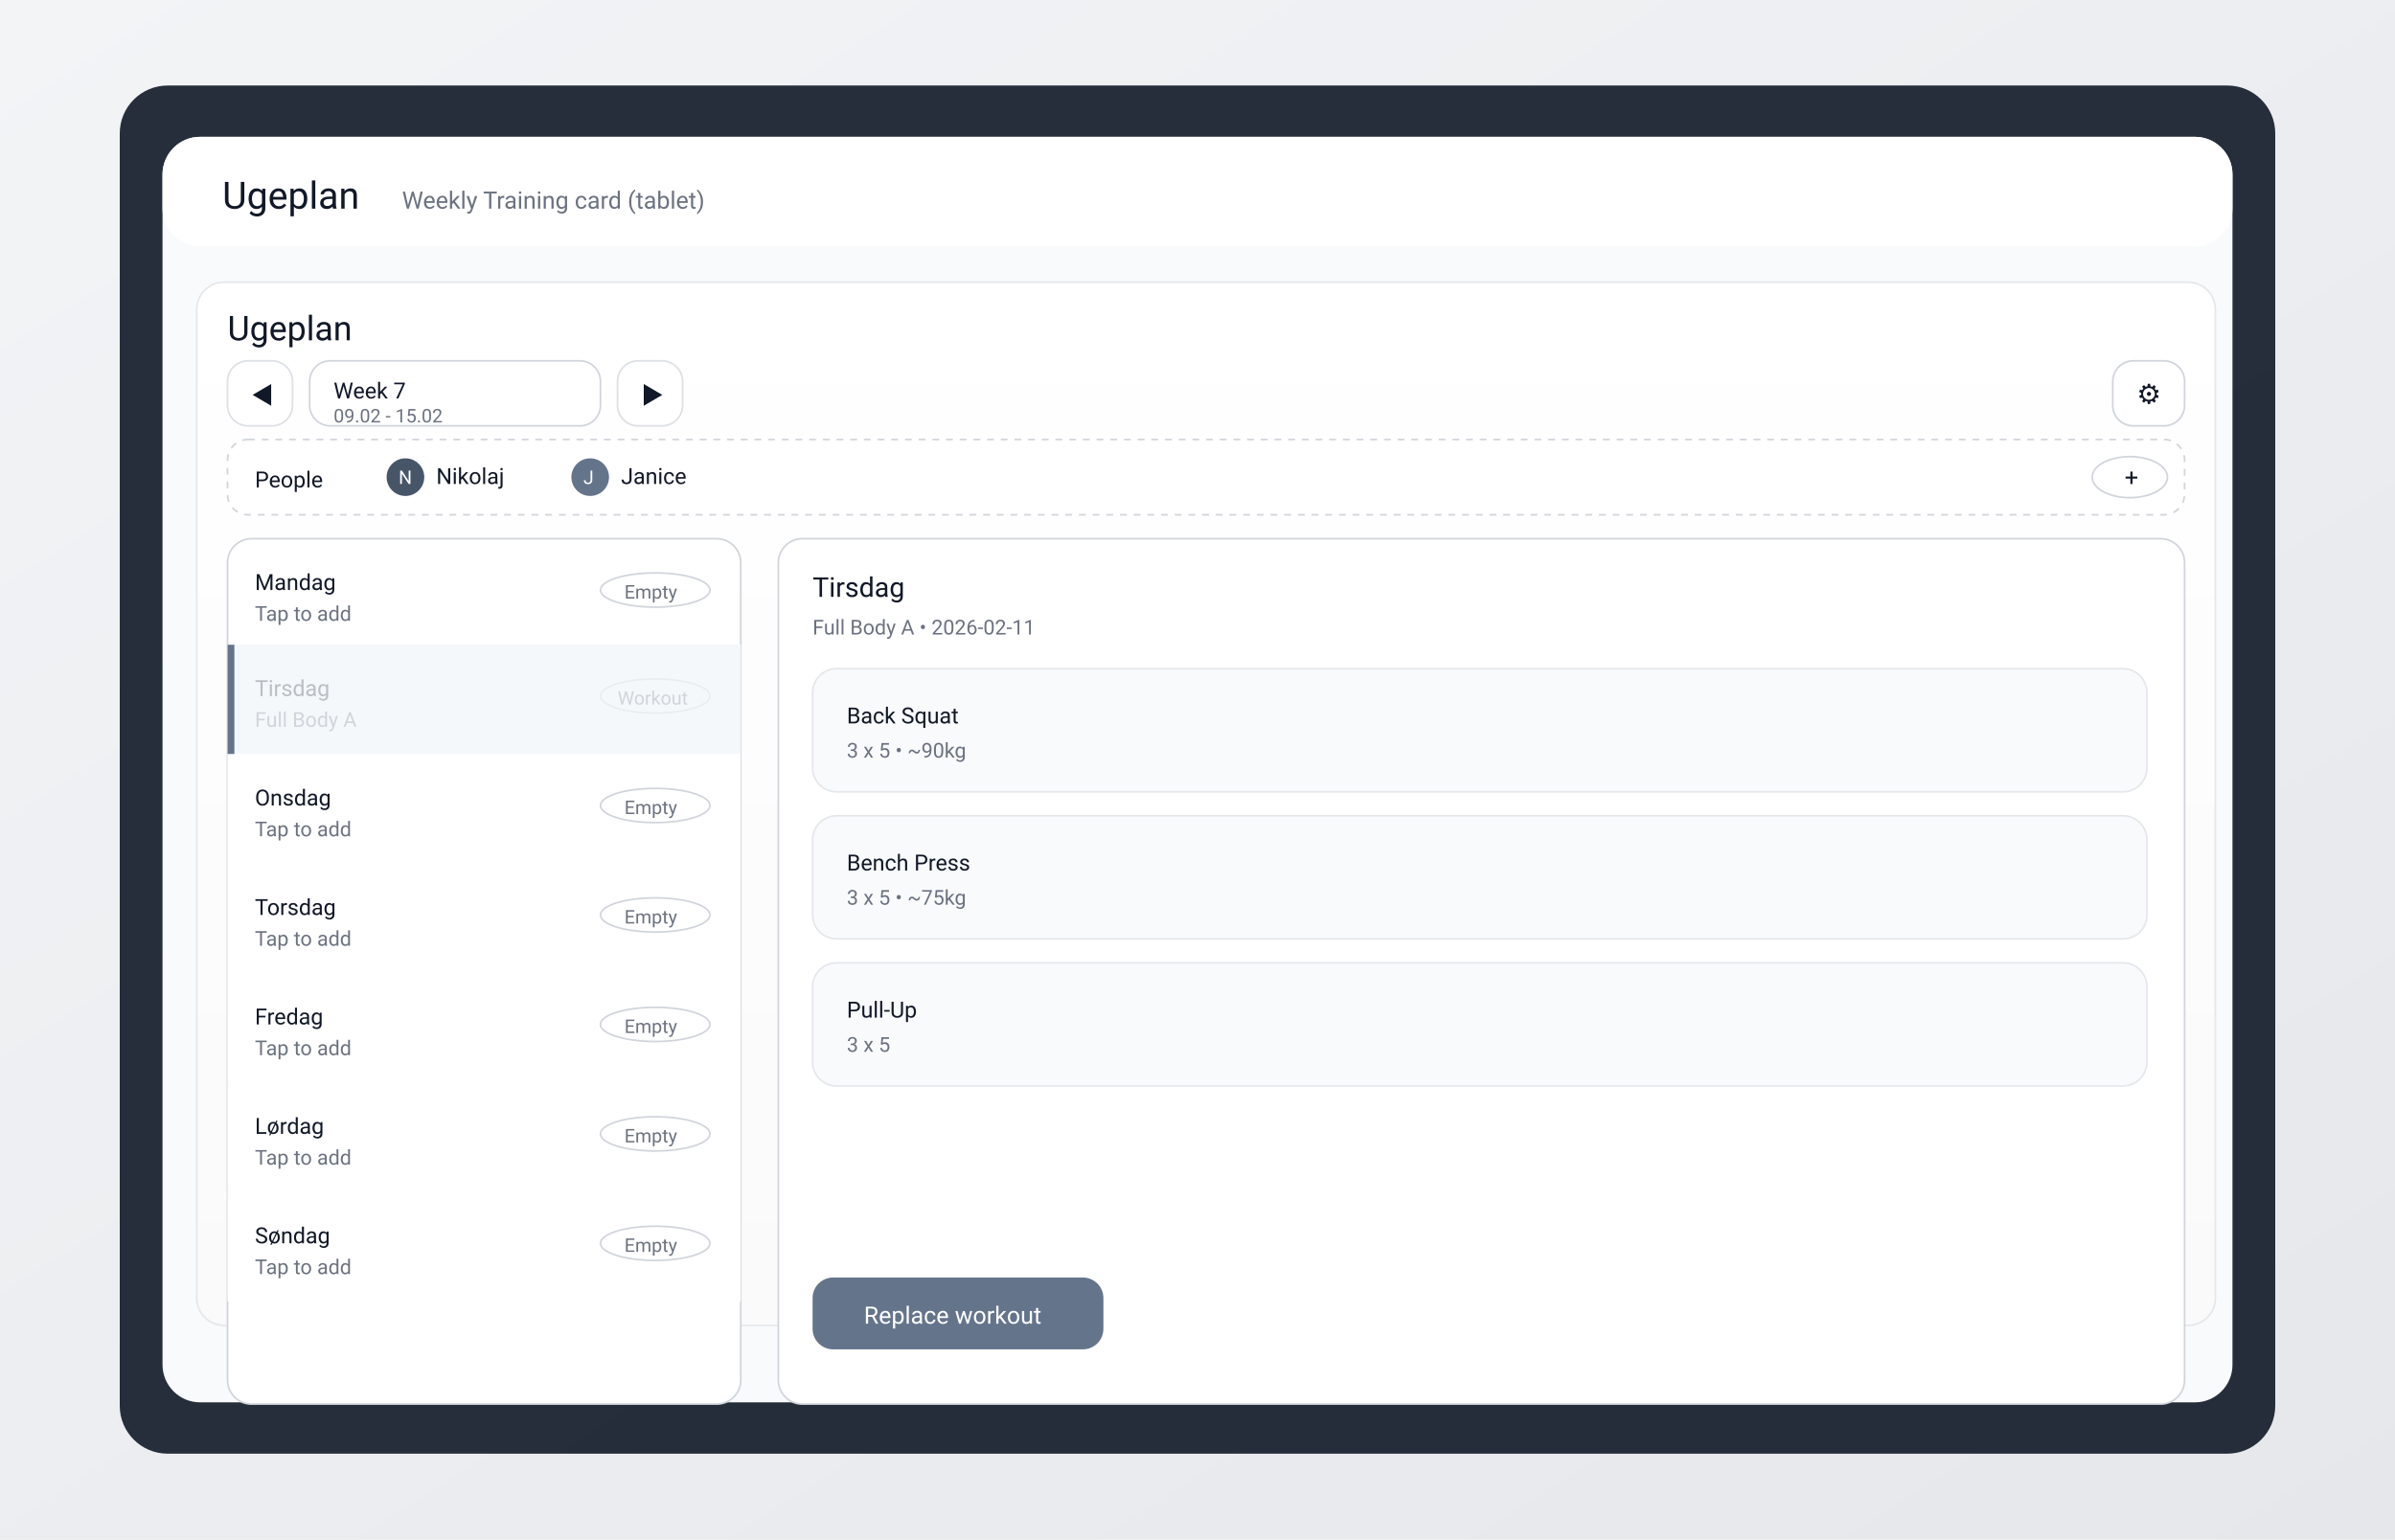
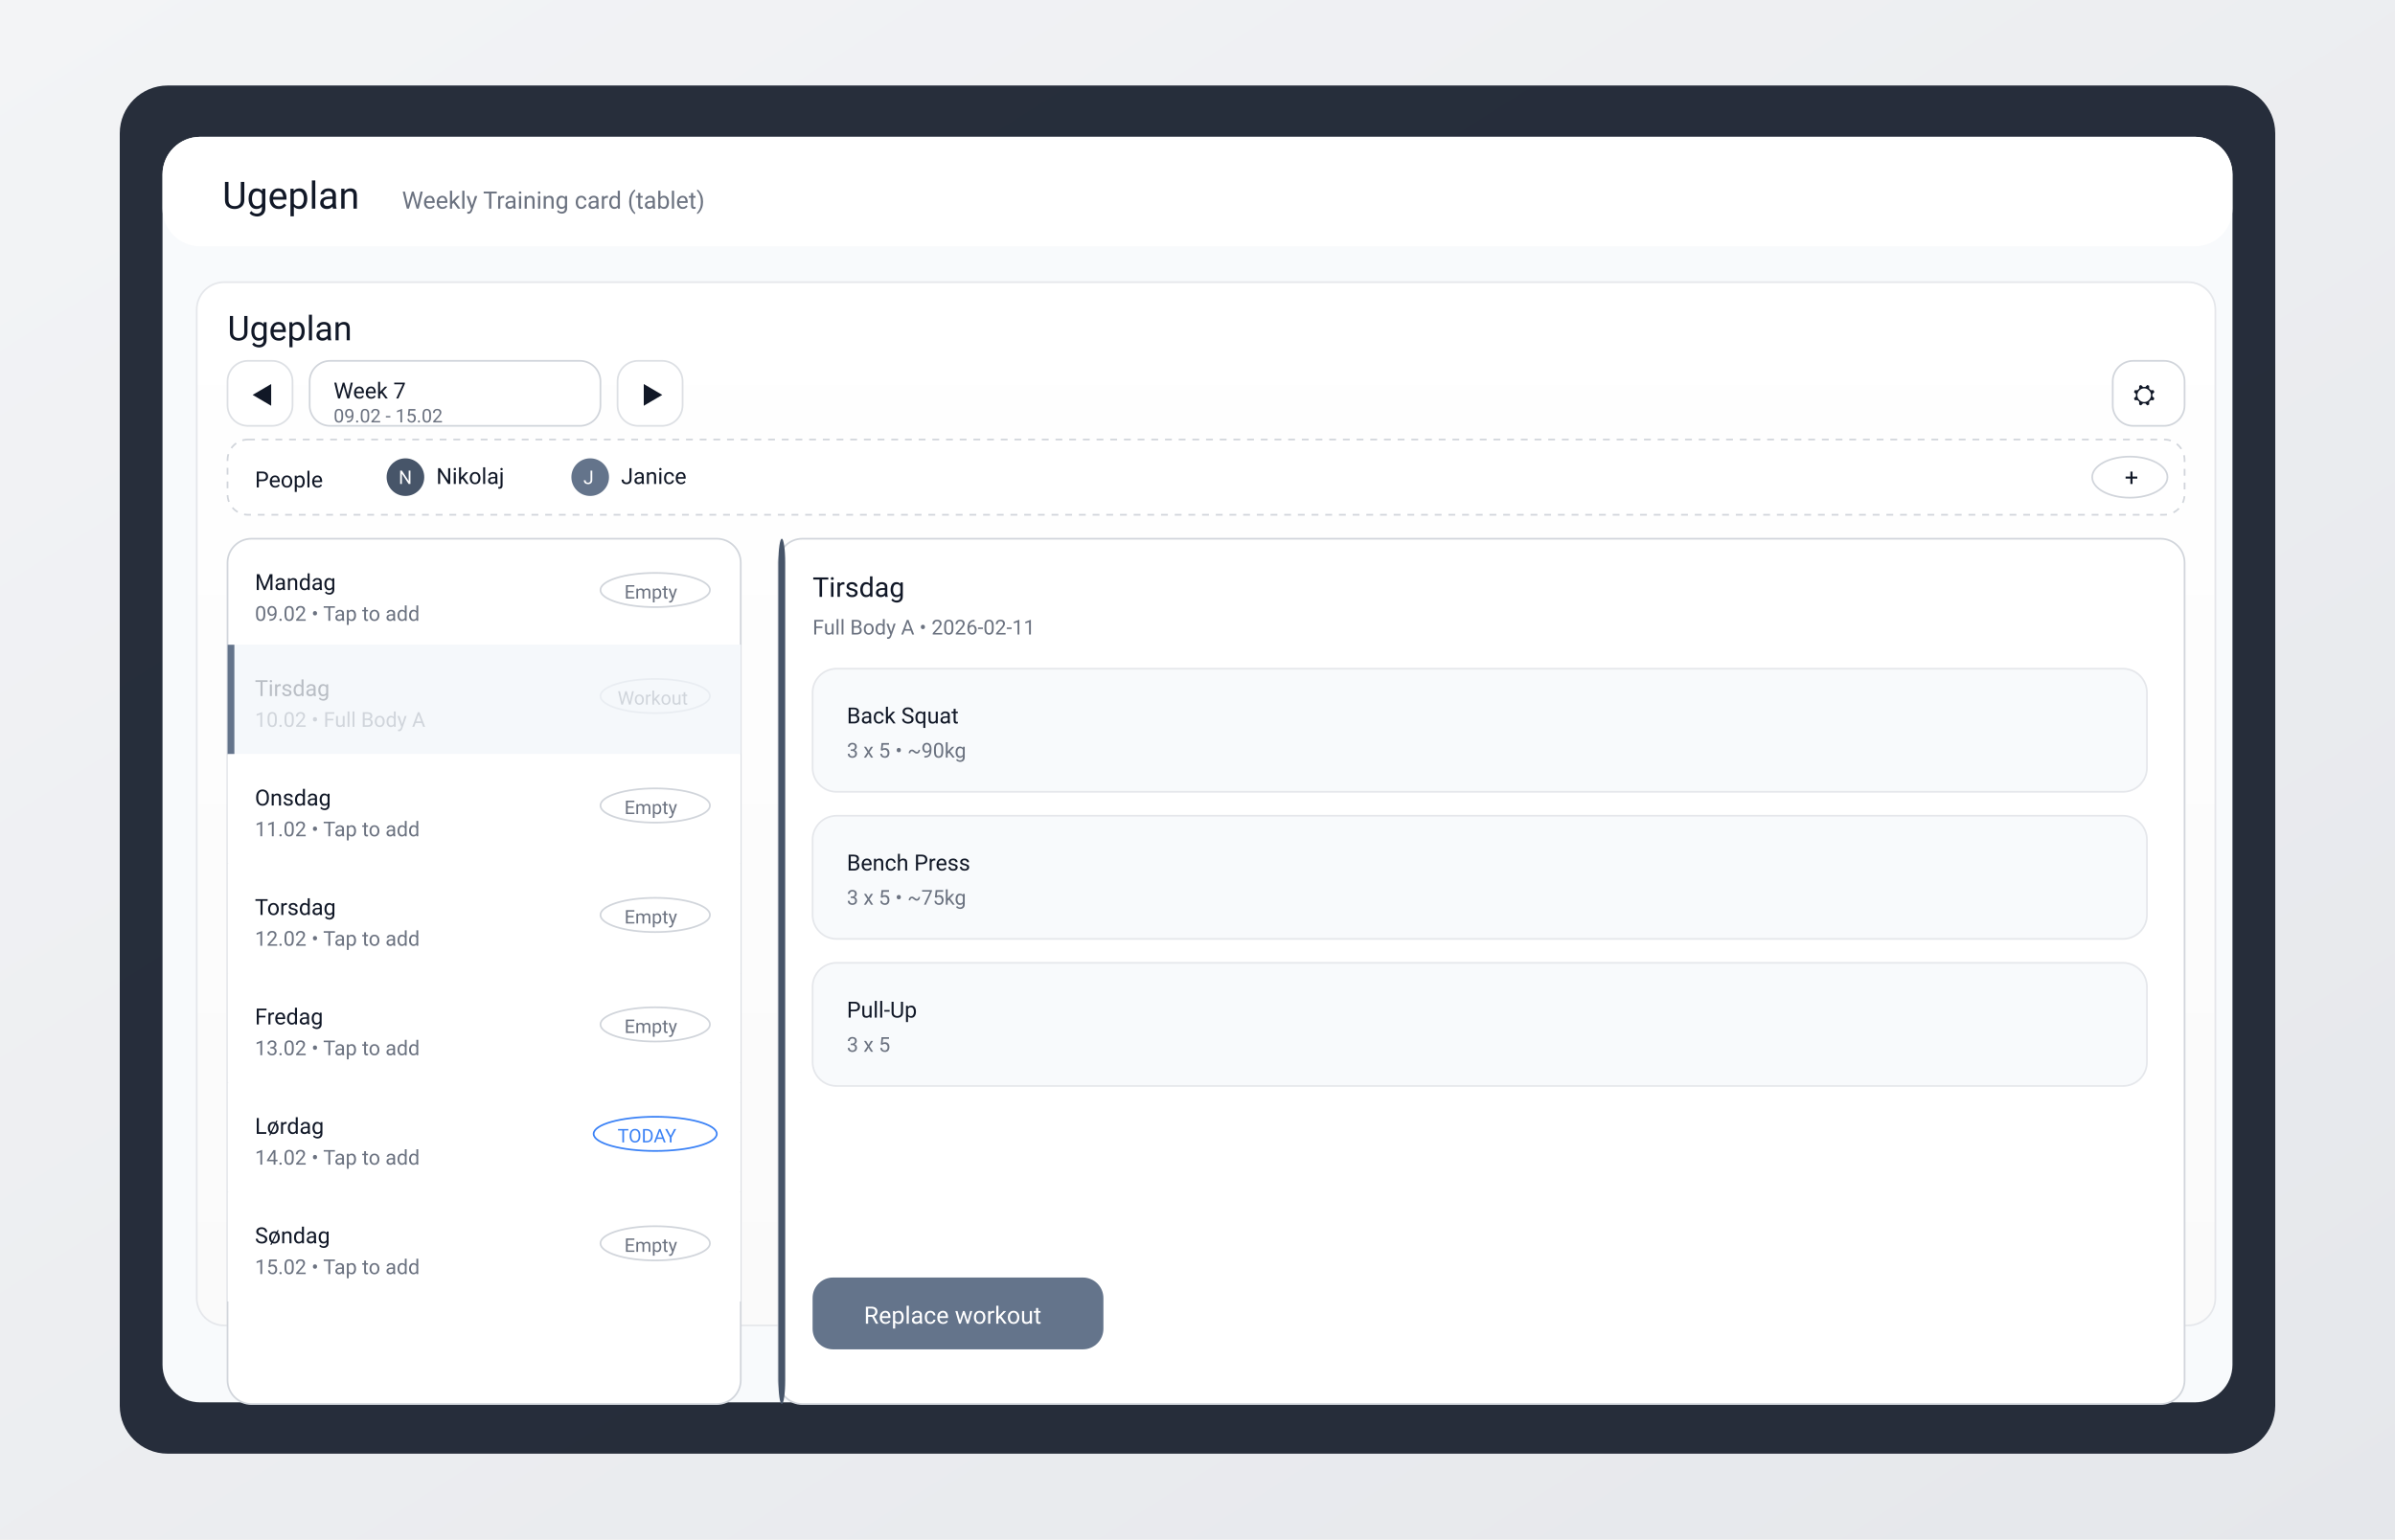
<svg xmlns="http://www.w3.org/2000/svg" width="1400" height="900" viewBox="0 0 1400 900">
  <defs>
    <linearGradient id="bg" x1="0" y1="0" x2="1" y2="1">
      <stop offset="0" stop-color="#f3f4f6" />
      <stop offset="1" stop-color="#e5e7eb" />
    </linearGradient>
    <linearGradient id="card" x1="0" y1="0" x2="0" y2="1">
      <stop offset="0" stop-color="#ffffff" />
      <stop offset="1" stop-color="#fafafa" />
    </linearGradient>
  </defs>
  <rect width="1400" height="900" fill="url(#bg)" />
  <rect x="70" y="50" width="1260" height="800" rx="28" fill="#111827" opacity="0.9" />
  <rect x="95" y="80" width="1210" height="740" rx="22" fill="#f8fafc" />
  <rect x="95" y="80" width="1210" height="64" rx="22" fill="#ffffff" />
  <text x="130" y="122" font-family="ui-sans-serif, system-ui, -apple-system, Segoe UI, Roboto" font-size="22" fill="#111827">Ugeplan</text>
  <text x="235" y="122" font-family="ui-sans-serif, system-ui, -apple-system, Segoe UI, Roboto" font-size="14" fill="#6b7280">Weekly Training card (tablet)</text>
  <g transform="translate(115,165)">
    <rect x="0" y="0" width="1180" height="610" rx="16" fill="url(#card)" stroke="#e5e7eb" />
    <text x="18" y="34" font-family="ui-sans-serif, system-ui, -apple-system, Segoe UI, Roboto" font-size="20" fill="#111827">Ugeplan</text>
    <rect x="18" y="46" width="38" height="38" rx="12" fill="#ffffff" stroke="#d1d5db" opacity="0.75" />
    <text x="32" y="71" font-family="ui-sans-serif, system-ui, -apple-system, Segoe UI, Roboto" font-size="14" fill="#111827">◀</text>
    <rect x="66" y="46" width="170" height="38" rx="12" fill="#ffffff" stroke="#d1d5db" />
    <text x="80" y="68" font-family="ui-sans-serif, system-ui, -apple-system, Segoe UI, Roboto" font-size="13" fill="#111827">Week 7</text>
    <text x="80" y="82" font-family="ui-sans-serif, system-ui, -apple-system, Segoe UI, Roboto" font-size="11" fill="#6b7280">09.02 - 15.02</text>
    <rect x="246" y="46" width="38" height="38" rx="12" fill="#ffffff" stroke="#d1d5db" opacity="0.75" />
    <text x="260" y="71" font-family="ui-sans-serif, system-ui, -apple-system, Segoe UI, Roboto" font-size="14" fill="#111827">▶</text>
    <rect x="1120" y="46" width="42" height="38" rx="12" fill="#ffffff" stroke="#d1d5db" />
-     <text x="1134" y="71" font-family="ui-sans-serif, system-ui, -apple-system, Segoe UI, Roboto" font-size="16" fill="#111827">⚙</text>
+     <text x="1132" y="71" font-family="ui-sans-serif, system-ui, -apple-system, Segoe UI, Roboto" font-size="16" fill="#111827">⛭</text>
    <rect x="18" y="92" width="1144" height="44" rx="12" fill="#ffffff" stroke="#d1d5db" stroke-dasharray="4 4" />
    <text x="34" y="120" font-family="ui-sans-serif, system-ui, -apple-system, Segoe UI, Roboto" font-size="13" fill="#111827">People</text>
    <circle cx="122" cy="114" r="11" fill="#475569" />
    <text x="118" y="118" font-family="ui-sans-serif, system-ui, -apple-system, Segoe UI, Roboto" font-size="11" fill="#ffffff">N</text>
    <text x="140" y="118" font-family="ui-sans-serif, system-ui, -apple-system, Segoe UI, Roboto" font-size="13" fill="#111827">Nikolaj</text>
    <circle cx="230" cy="114" r="11" fill="#64748b" />
    <text x="226" y="118" font-family="ui-sans-serif, system-ui, -apple-system, Segoe UI, Roboto" font-size="11" fill="#ffffff">J</text>
    <text x="248" y="118" font-family="ui-sans-serif, system-ui, -apple-system, Segoe UI, Roboto" font-size="13" fill="#111827">Janice</text>
    <rect x="1108" y="102" width="44" height="24" rx="999" fill="#ffffff" stroke="#d1d5db" />
    <text x="1127" y="119" font-family="ui-sans-serif, system-ui, -apple-system, Segoe UI, Roboto" font-size="14" fill="#111827">+</text>
    <g transform="translate(0,66)">
      <rect x="18" y="84" width="300" height="506" rx="14" fill="#ffffff" stroke="#d1d5db" />
      <text x="34" y="114" font-family="ui-sans-serif, system-ui, -apple-system, Segoe UI, Roboto" font-size="13" fill="#111827">Mandag</text>
-       <text x="34" y="132" font-family="ui-sans-serif, system-ui, -apple-system, Segoe UI, Roboto" font-size="12" fill="#6b7280">Tap to add</text>
+       <text x="34" y="132" font-family="ui-sans-serif, system-ui, -apple-system, Segoe UI, Roboto" font-size="12" fill="#6b7280">09.02 • Tap to add</text>
      <rect x="236" y="104" width="64" height="20" rx="999" fill="#ffffff" stroke="#d1d5db" />
      <text x="250" y="119" font-family="ui-sans-serif, system-ui, -apple-system, Segoe UI, Roboto" font-size="11" fill="#6b7280">Empty</text>
      <rect x="18" y="146" width="300" height="64" fill="#ffffff" />
      <text x="34" y="176" font-family="ui-sans-serif, system-ui, -apple-system, Segoe UI, Roboto" font-size="13" fill="#111827">Tirsdag</text>
-       <text x="34" y="194" font-family="ui-sans-serif, system-ui, -apple-system, Segoe UI, Roboto" font-size="12" fill="#6b7280">Full Body A</text>
+       <text x="34" y="194" font-family="ui-sans-serif, system-ui, -apple-system, Segoe UI, Roboto" font-size="12" fill="#6b7280">10.02 • Full Body A</text>
      <rect x="236" y="166" width="64" height="20" rx="999" fill="#ffffff" stroke="#d1d5db" />
      <text x="246" y="181" font-family="ui-sans-serif, system-ui, -apple-system, Segoe UI, Roboto" font-size="11" fill="#6b7280">Workout</text>
      <rect x="18" y="146" width="300" height="64" rx="0" fill="#f1f5f9" opacity="0.75" />
      <rect x="18" y="146" width="4" height="64" fill="#64748b" />
      <rect x="18" y="210" width="300" height="64" fill="#ffffff" />
      <text x="34" y="240" font-family="ui-sans-serif, system-ui, -apple-system, Segoe UI, Roboto" font-size="13" fill="#111827">Onsdag</text>
-       <text x="34" y="258" font-family="ui-sans-serif, system-ui, -apple-system, Segoe UI, Roboto" font-size="12" fill="#6b7280">Tap to add</text>
+       <text x="34" y="258" font-family="ui-sans-serif, system-ui, -apple-system, Segoe UI, Roboto" font-size="12" fill="#6b7280">11.02 • Tap to add</text>
      <rect x="236" y="230" width="64" height="20" rx="999" fill="#ffffff" stroke="#d1d5db" />
      <text x="250" y="245" font-family="ui-sans-serif, system-ui, -apple-system, Segoe UI, Roboto" font-size="11" fill="#6b7280">Empty</text>
      <rect x="18" y="274" width="300" height="64" fill="#ffffff" />
      <text x="34" y="304" font-family="ui-sans-serif, system-ui, -apple-system, Segoe UI, Roboto" font-size="13" fill="#111827">Torsdag</text>
-       <text x="34" y="322" font-family="ui-sans-serif, system-ui, -apple-system, Segoe UI, Roboto" font-size="12" fill="#6b7280">Tap to add</text>
+       <text x="34" y="322" font-family="ui-sans-serif, system-ui, -apple-system, Segoe UI, Roboto" font-size="12" fill="#6b7280">12.02 • Tap to add</text>
      <rect x="236" y="294" width="64" height="20" rx="999" fill="#ffffff" stroke="#d1d5db" />
      <text x="250" y="309" font-family="ui-sans-serif, system-ui, -apple-system, Segoe UI, Roboto" font-size="11" fill="#6b7280">Empty</text>
      <rect x="18" y="338" width="300" height="64" fill="#ffffff" />
      <text x="34" y="368" font-family="ui-sans-serif, system-ui, -apple-system, Segoe UI, Roboto" font-size="13" fill="#111827">Fredag</text>
-       <text x="34" y="386" font-family="ui-sans-serif, system-ui, -apple-system, Segoe UI, Roboto" font-size="12" fill="#6b7280">Tap to add</text>
+       <text x="34" y="386" font-family="ui-sans-serif, system-ui, -apple-system, Segoe UI, Roboto" font-size="12" fill="#6b7280">13.02 • Tap to add</text>
      <rect x="236" y="358" width="64" height="20" rx="999" fill="#ffffff" stroke="#d1d5db" />
      <text x="250" y="373" font-family="ui-sans-serif, system-ui, -apple-system, Segoe UI, Roboto" font-size="11" fill="#6b7280">Empty</text>
      <rect x="18" y="402" width="300" height="64" fill="#ffffff" />
      <text x="34" y="432" font-family="ui-sans-serif, system-ui, -apple-system, Segoe UI, Roboto" font-size="13" fill="#111827">Lørdag</text>
-       <text x="34" y="450" font-family="ui-sans-serif, system-ui, -apple-system, Segoe UI, Roboto" font-size="12" fill="#6b7280">Tap to add</text>
-       <rect x="236" y="422" width="64" height="20" rx="999" fill="#ffffff" stroke="#d1d5db" />
-       <text x="250" y="437" font-family="ui-sans-serif, system-ui, -apple-system, Segoe UI, Roboto" font-size="11" fill="#6b7280">Empty</text>
+       <text x="34" y="450" font-family="ui-sans-serif, system-ui, -apple-system, Segoe UI, Roboto" font-size="12" fill="#6b7280">14.02 • Tap to add</text>
+       <rect x="232" y="422" width="72" height="20" rx="999" fill="#ffffff" stroke="#3b82f6" />
+       <text x="246" y="437" font-family="ui-sans-serif, system-ui, -apple-system, Segoe UI, Roboto" font-size="11" fill="#3b82f6">TODAY</text>
      <rect x="18" y="466" width="300" height="64" fill="#ffffff" />
      <text x="34" y="496" font-family="ui-sans-serif, system-ui, -apple-system, Segoe UI, Roboto" font-size="13" fill="#111827">Søndag</text>
-       <text x="34" y="514" font-family="ui-sans-serif, system-ui, -apple-system, Segoe UI, Roboto" font-size="12" fill="#6b7280">Tap to add</text>
+       <text x="34" y="514" font-family="ui-sans-serif, system-ui, -apple-system, Segoe UI, Roboto" font-size="12" fill="#6b7280">15.02 • Tap to add</text>
      <rect x="236" y="486" width="64" height="20" rx="999" fill="#ffffff" stroke="#d1d5db" />
      <text x="250" y="501" font-family="ui-sans-serif, system-ui, -apple-system, Segoe UI, Roboto" font-size="11" fill="#6b7280">Empty</text>
      <rect x="340" y="84" width="822" height="506" rx="14" fill="#ffffff" stroke="#d1d5db" />
+       <rect x="340" y="84" width="4" height="506" rx="14" fill="#475569" />
      <text x="360" y="118" font-family="ui-sans-serif, system-ui, -apple-system, Segoe UI, Roboto" font-size="16" fill="#111827">Tirsdag</text>
      <text x="360" y="140" font-family="ui-sans-serif, system-ui, -apple-system, Segoe UI, Roboto" font-size="12" fill="#6b7280">Full Body A • 2026-02-11</text>
      <rect x="360" y="160" width="780" height="72" rx="14" fill="#f8fafc" stroke="#e5e7eb" />
      <text x="380" y="192" font-family="ui-sans-serif, system-ui, -apple-system, Segoe UI, Roboto" font-size="13" fill="#111827">Back Squat</text>
      <text x="380" y="212" font-family="ui-sans-serif, system-ui, -apple-system, Segoe UI, Roboto" font-size="12" fill="#6b7280">3 x 5 • ~90kg</text>
      <rect x="360" y="246" width="780" height="72" rx="14" fill="#f8fafc" stroke="#e5e7eb" />
      <text x="380" y="278" font-family="ui-sans-serif, system-ui, -apple-system, Segoe UI, Roboto" font-size="13" fill="#111827">Bench Press</text>
      <text x="380" y="298" font-family="ui-sans-serif, system-ui, -apple-system, Segoe UI, Roboto" font-size="12" fill="#6b7280">3 x 5 • ~75kg</text>
      <rect x="360" y="332" width="780" height="72" rx="14" fill="#f8fafc" stroke="#e5e7eb" />
      <text x="380" y="364" font-family="ui-sans-serif, system-ui, -apple-system, Segoe UI, Roboto" font-size="13" fill="#111827">Pull-Up</text>
      <text x="380" y="384" font-family="ui-sans-serif, system-ui, -apple-system, Segoe UI, Roboto" font-size="12" fill="#6b7280">3 x 5</text>
      <rect x="360" y="516" width="170" height="42" rx="12" fill="#64748b" />
      <text x="390" y="543" font-family="ui-sans-serif, system-ui, -apple-system, Segoe UI, Roboto" font-size="14" fill="#ffffff">Replace workout</text>
    </g>
  </g>
</svg>
